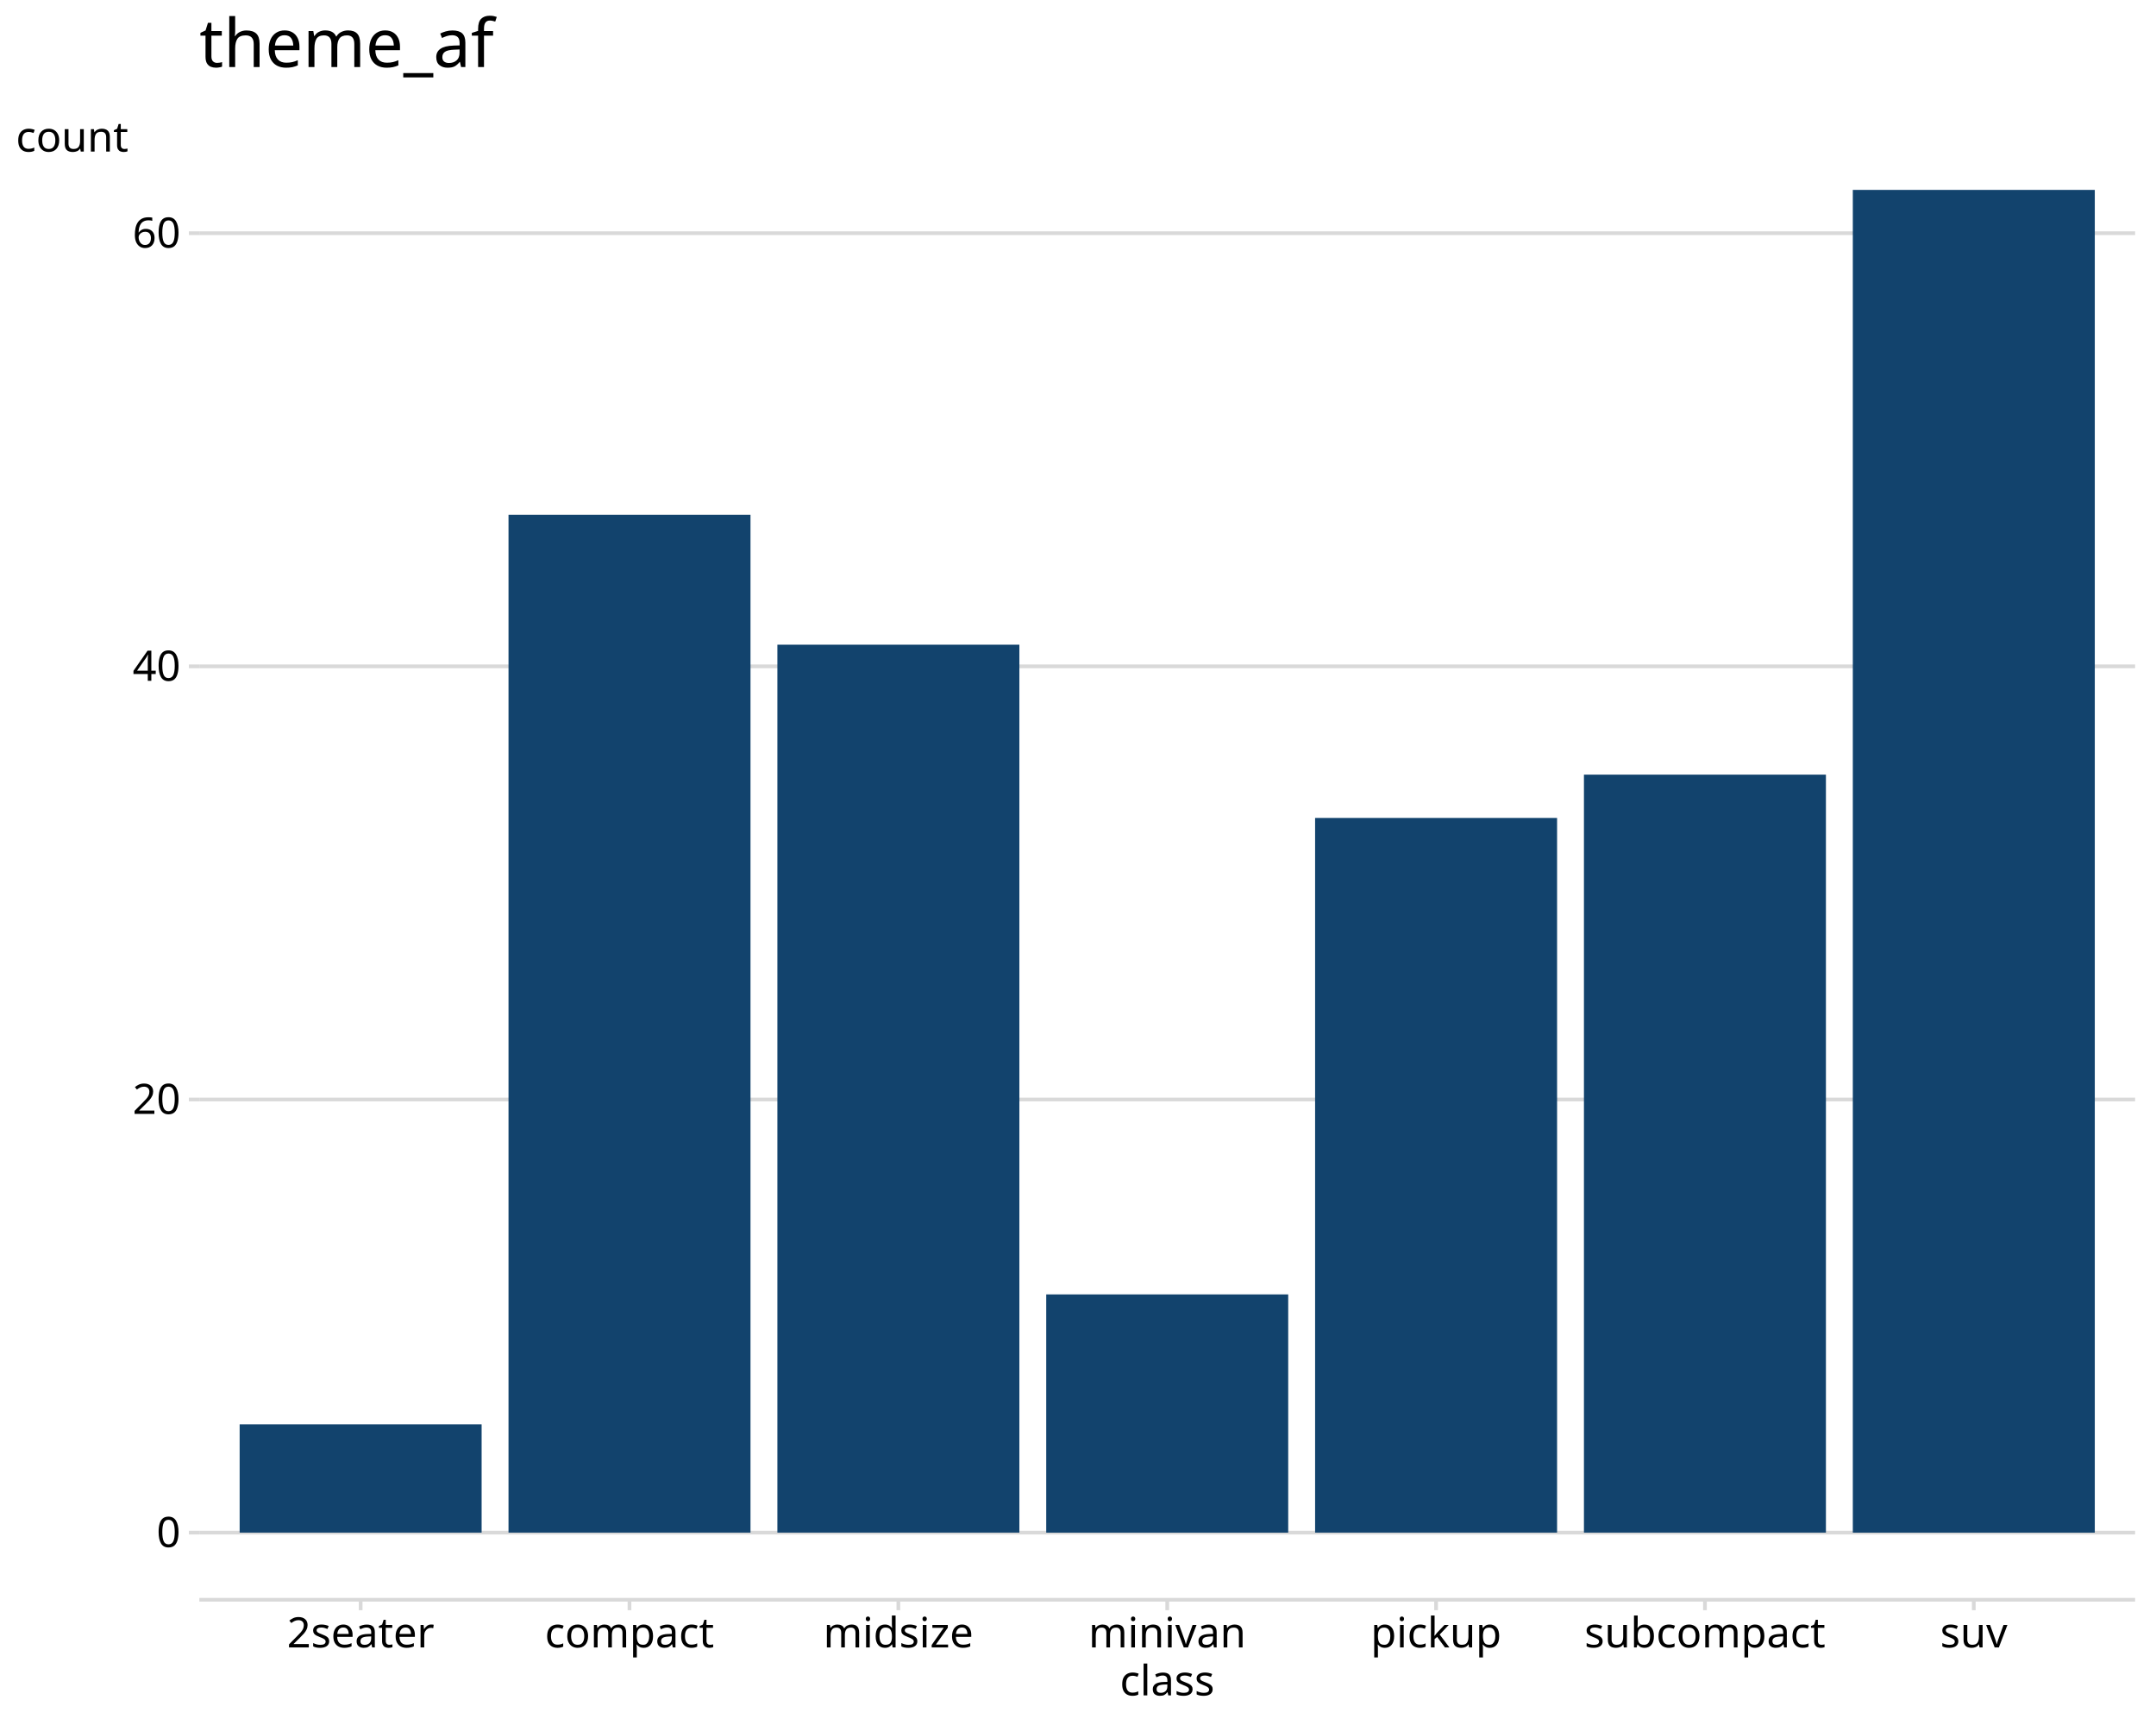
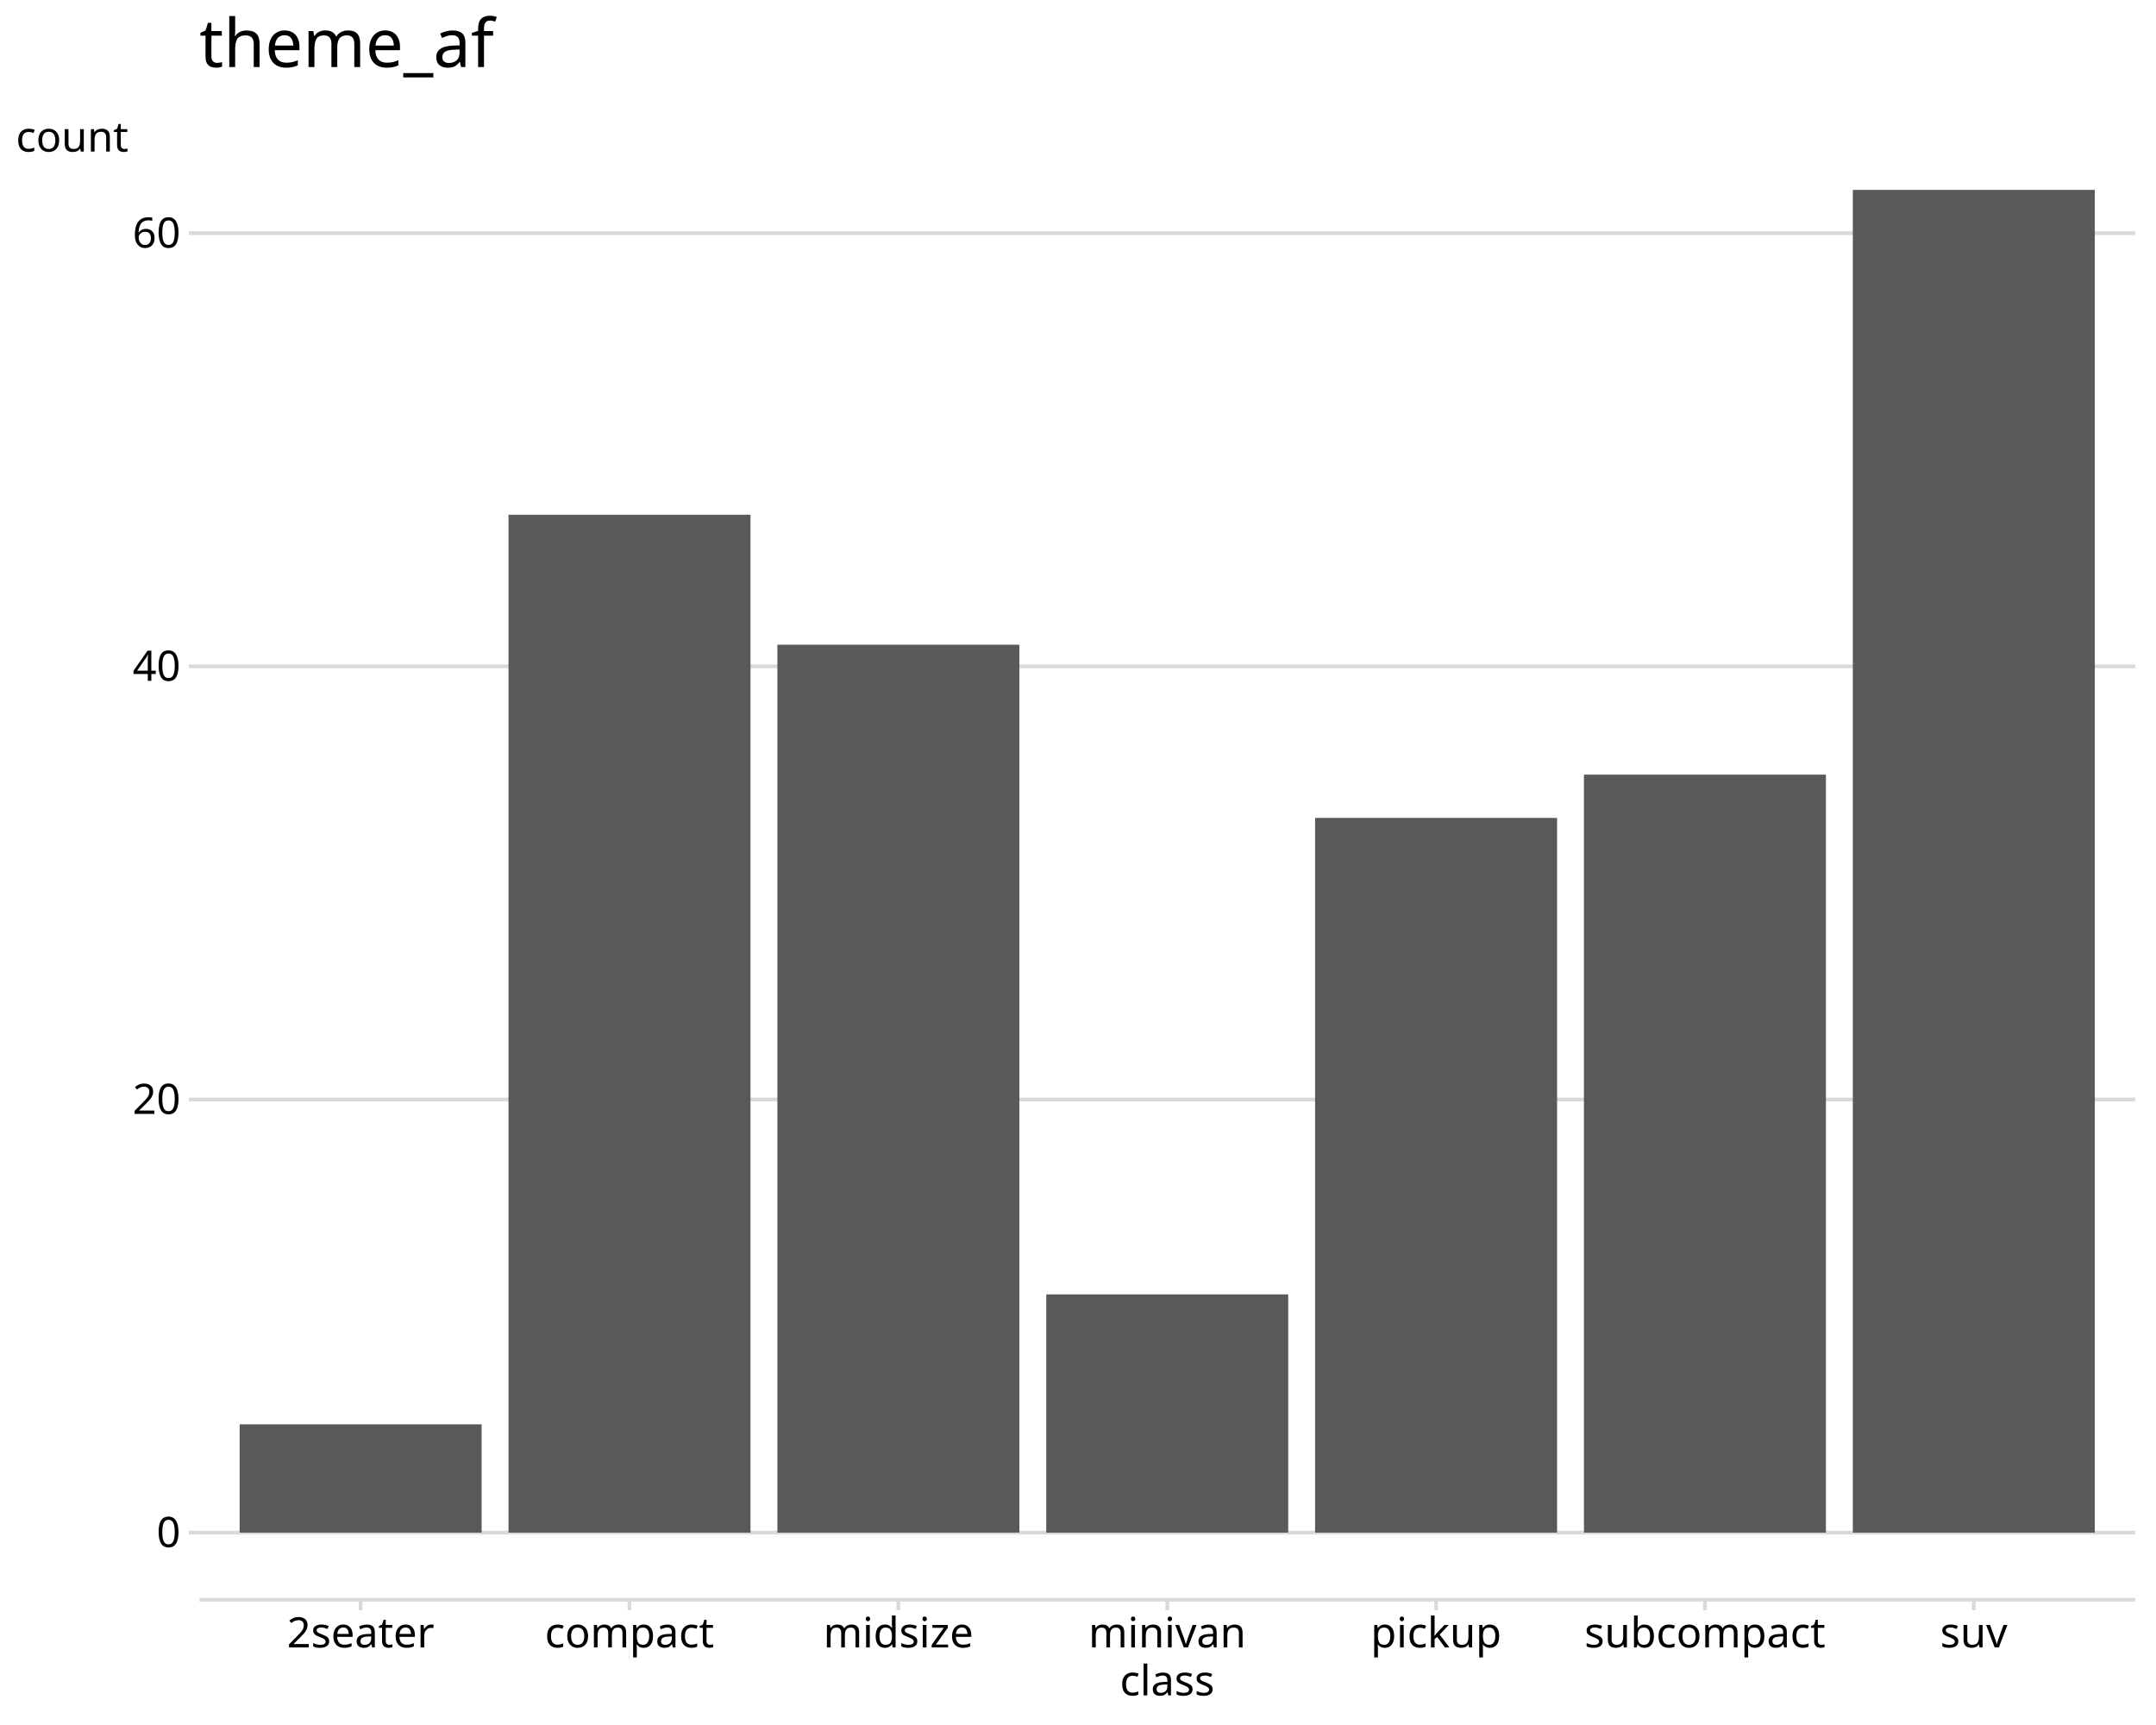
<svg xmlns="http://www.w3.org/2000/svg" class="svglite" data-engine-version="2.0" width="720.00pt" height="576.00pt" viewBox="0 0 720.00 576.00">
  <defs>
    <style type="text/css">
    .svglite line, .svglite polyline, .svglite polygon, .svglite path, .svglite rect, .svglite circle {
      fill: none;
      stroke: #000000;
      stroke-linecap: round;
      stroke-linejoin: round;
      stroke-miterlimit: 10.00;
    }
  </style>
  </defs>
  <rect width="100%" height="100%" style="stroke: none; fill: #FFFFFF;" />
  <defs>
    <clipPath id="cpMC4wMHw3MjAuMDB8MC4wMHw1NzYuMDA=">
      <rect x="0.00" y="0.00" width="720.00" height="576.00" />
    </clipPath>
  </defs>
  <g clip-path="url(#cpMC4wMHw3MjAuMDB8MC4wMHw1NzYuMDA=)">
    <rect x="0.00" y="0.00" width="720.00" height="576.00" style="stroke-width: 1.24; stroke: #FFFFFF; fill: #FFFFFF;" />
  </g>
  <defs>
    <clipPath id="cpNjYuNTd8NzEzLjAzfDQwLjk5fDUzNC4xOA==">
      <rect x="66.57" y="40.99" width="646.46" height="493.19" />
    </clipPath>
  </defs>
  <g clip-path="url(#cpNjYuNTd8NzEzLjAzfDQwLjk5fDUzNC4xOA==)">
    <polyline points="66.57,511.76 713.03,511.76 " style="stroke-width: 1.24; stroke: #D9D9D9; stroke-linecap: butt;" />
    <polyline points="66.57,367.13 713.03,367.13 " style="stroke-width: 1.24; stroke: #D9D9D9; stroke-linecap: butt;" />
    <polyline points="66.57,222.50 713.03,222.50 " style="stroke-width: 1.24; stroke: #D9D9D9; stroke-linecap: butt;" />
    <polyline points="66.57,77.87 713.03,77.87 " style="stroke-width: 1.24; stroke: #D9D9D9; stroke-linecap: butt;" />
-     <rect x="80.03" y="475.60" width="80.81" height="36.16" style="stroke-width: 1.07; stroke: none; stroke-linecap: butt; stroke-linejoin: miter; fill: #12436D;" />
-     <rect x="169.82" y="171.88" width="80.81" height="339.88" style="stroke-width: 1.07; stroke: none; stroke-linecap: butt; stroke-linejoin: miter; fill: #12436D;" />
-     <rect x="259.61" y="215.27" width="80.81" height="296.49" style="stroke-width: 1.07; stroke: none; stroke-linecap: butt; stroke-linejoin: miter; fill: #12436D;" />
-     <rect x="349.39" y="432.22" width="80.81" height="79.55" style="stroke-width: 1.07; stroke: none; stroke-linecap: butt; stroke-linejoin: miter; fill: #12436D;" />
-     <rect x="439.18" y="273.12" width="80.81" height="238.64" style="stroke-width: 1.07; stroke: none; stroke-linecap: butt; stroke-linejoin: miter; fill: #12436D;" />
-     <rect x="528.96" y="258.66" width="80.81" height="253.10" style="stroke-width: 1.07; stroke: none; stroke-linecap: butt; stroke-linejoin: miter; fill: #12436D;" />
-     <rect x="618.75" y="63.41" width="80.81" height="448.36" style="stroke-width: 1.07; stroke: none; stroke-linecap: butt; stroke-linejoin: miter; fill: #12436D;" />
+     <rect x="80.03" y="475.60" width="80.81" height="36.16" style="stroke-width: 1.07; stroke: none; stroke-linecap: butt; stroke-linejoin: miter; fill: #595959;" />
+     <rect x="169.82" y="171.88" width="80.81" height="339.88" style="stroke-width: 1.07; stroke: none; stroke-linecap: butt; stroke-linejoin: miter; fill: #595959;" />
+     <rect x="259.61" y="215.27" width="80.81" height="296.49" style="stroke-width: 1.07; stroke: none; stroke-linecap: butt; stroke-linejoin: miter; fill: #595959;" />
+     <rect x="349.39" y="432.22" width="80.81" height="79.55" style="stroke-width: 1.07; stroke: none; stroke-linecap: butt; stroke-linejoin: miter; fill: #595959;" />
+     <rect x="439.18" y="273.12" width="80.81" height="238.64" style="stroke-width: 1.07; stroke: none; stroke-linecap: butt; stroke-linejoin: miter; fill: #595959;" />
+     <rect x="528.96" y="258.66" width="80.81" height="253.10" style="stroke-width: 1.07; stroke: none; stroke-linecap: butt; stroke-linejoin: miter; fill: #595959;" />
+     <rect x="618.75" y="63.41" width="80.81" height="448.36" style="stroke-width: 1.07; stroke: none; stroke-linecap: butt; stroke-linejoin: miter; fill: #595959;" />
  </g>
  <g clip-path="url(#cpMC4wMHw3MjAuMDB8MC4wMHw1NzYuMDA=)">
    <text x="60.29" y="516.58" text-anchor="end" style="font-size: 14.00px; font-family: sans;" textLength="7.79px" lengthAdjust="spacingAndGlyphs">0</text>
    <text x="60.29" y="371.95" text-anchor="end" style="font-size: 14.00px; font-family: sans;" textLength="15.57px" lengthAdjust="spacingAndGlyphs">20</text>
    <text x="60.29" y="227.32" text-anchor="end" style="font-size: 14.00px; font-family: sans;" textLength="15.57px" lengthAdjust="spacingAndGlyphs">40</text>
    <text x="60.29" y="82.69" text-anchor="end" style="font-size: 14.00px; font-family: sans;" textLength="15.57px" lengthAdjust="spacingAndGlyphs">60</text>
    <polyline points="63.08,511.76 66.57,511.76 " style="stroke-width: 1.24; stroke: #D9D9D9; stroke-linecap: butt;" />
    <polyline points="63.08,367.13 66.57,367.13 " style="stroke-width: 1.24; stroke: #D9D9D9; stroke-linecap: butt;" />
    <polyline points="63.08,222.50 66.57,222.50 " style="stroke-width: 1.24; stroke: #D9D9D9; stroke-linecap: butt;" />
    <polyline points="63.08,77.87 66.57,77.87 " style="stroke-width: 1.24; stroke: #D9D9D9; stroke-linecap: butt;" />
    <polyline points="66.57,534.18 713.03,534.18 " style="stroke-width: 1.24; stroke: #D9D9D9; stroke-linecap: butt;" />
    <polyline points="120.44,537.67 120.44,534.18 " style="stroke-width: 1.24; stroke: #D9D9D9; stroke-linecap: butt;" />
    <polyline points="210.22,537.67 210.22,534.18 " style="stroke-width: 1.24; stroke: #D9D9D9; stroke-linecap: butt;" />
    <polyline points="300.01,537.67 300.01,534.18 " style="stroke-width: 1.24; stroke: #D9D9D9; stroke-linecap: butt;" />
    <polyline points="389.80,537.67 389.80,534.18 " style="stroke-width: 1.24; stroke: #D9D9D9; stroke-linecap: butt;" />
    <polyline points="479.58,537.67 479.58,534.18 " style="stroke-width: 1.24; stroke: #D9D9D9; stroke-linecap: butt;" />
    <polyline points="569.37,537.67 569.37,534.18 " style="stroke-width: 1.24; stroke: #D9D9D9; stroke-linecap: butt;" />
    <polyline points="659.15,537.67 659.15,534.18 " style="stroke-width: 1.24; stroke: #D9D9D9; stroke-linecap: butt;" />
    <text x="120.44" y="550.09" text-anchor="middle" style="font-size: 14.00px; font-family: sans;" textLength="46.70px" lengthAdjust="spacingAndGlyphs">2seater</text>
    <text x="210.22" y="550.09" text-anchor="middle" style="font-size: 14.00px; font-family: sans;" textLength="52.93px" lengthAdjust="spacingAndGlyphs">compact</text>
    <text x="300.01" y="550.09" text-anchor="middle" style="font-size: 14.00px; font-family: sans;" textLength="47.47px" lengthAdjust="spacingAndGlyphs">midsize</text>
    <text x="389.80" y="550.09" text-anchor="middle" style="font-size: 14.00px; font-family: sans;" textLength="48.25px" lengthAdjust="spacingAndGlyphs">minivan</text>
    <text x="479.58" y="550.09" text-anchor="middle" style="font-size: 14.00px; font-family: sans;" textLength="40.48px" lengthAdjust="spacingAndGlyphs">pickup</text>
    <text x="569.37" y="550.09" text-anchor="middle" style="font-size: 14.00px; font-family: sans;" textLength="75.51px" lengthAdjust="spacingAndGlyphs">subcompact</text>
    <text x="659.15" y="550.09" text-anchor="middle" style="font-size: 14.00px; font-family: sans;" textLength="21.80px" lengthAdjust="spacingAndGlyphs">suv</text>
    <text x="389.80" y="566.12" text-anchor="middle" style="font-size: 14.00px; font-family: sans;" textLength="31.91px" lengthAdjust="spacingAndGlyphs">class</text>
    <text x="24.10" y="50.62" text-anchor="middle" style="font-size: 14.00px; font-family: sans;" textLength="34.26px" lengthAdjust="spacingAndGlyphs">count</text>
    <text x="66.57" y="22.39" style="font-size: 22.40px; font-family: sans;" textLength="93.41px" lengthAdjust="spacingAndGlyphs">theme_af</text>
  </g>
</svg>
